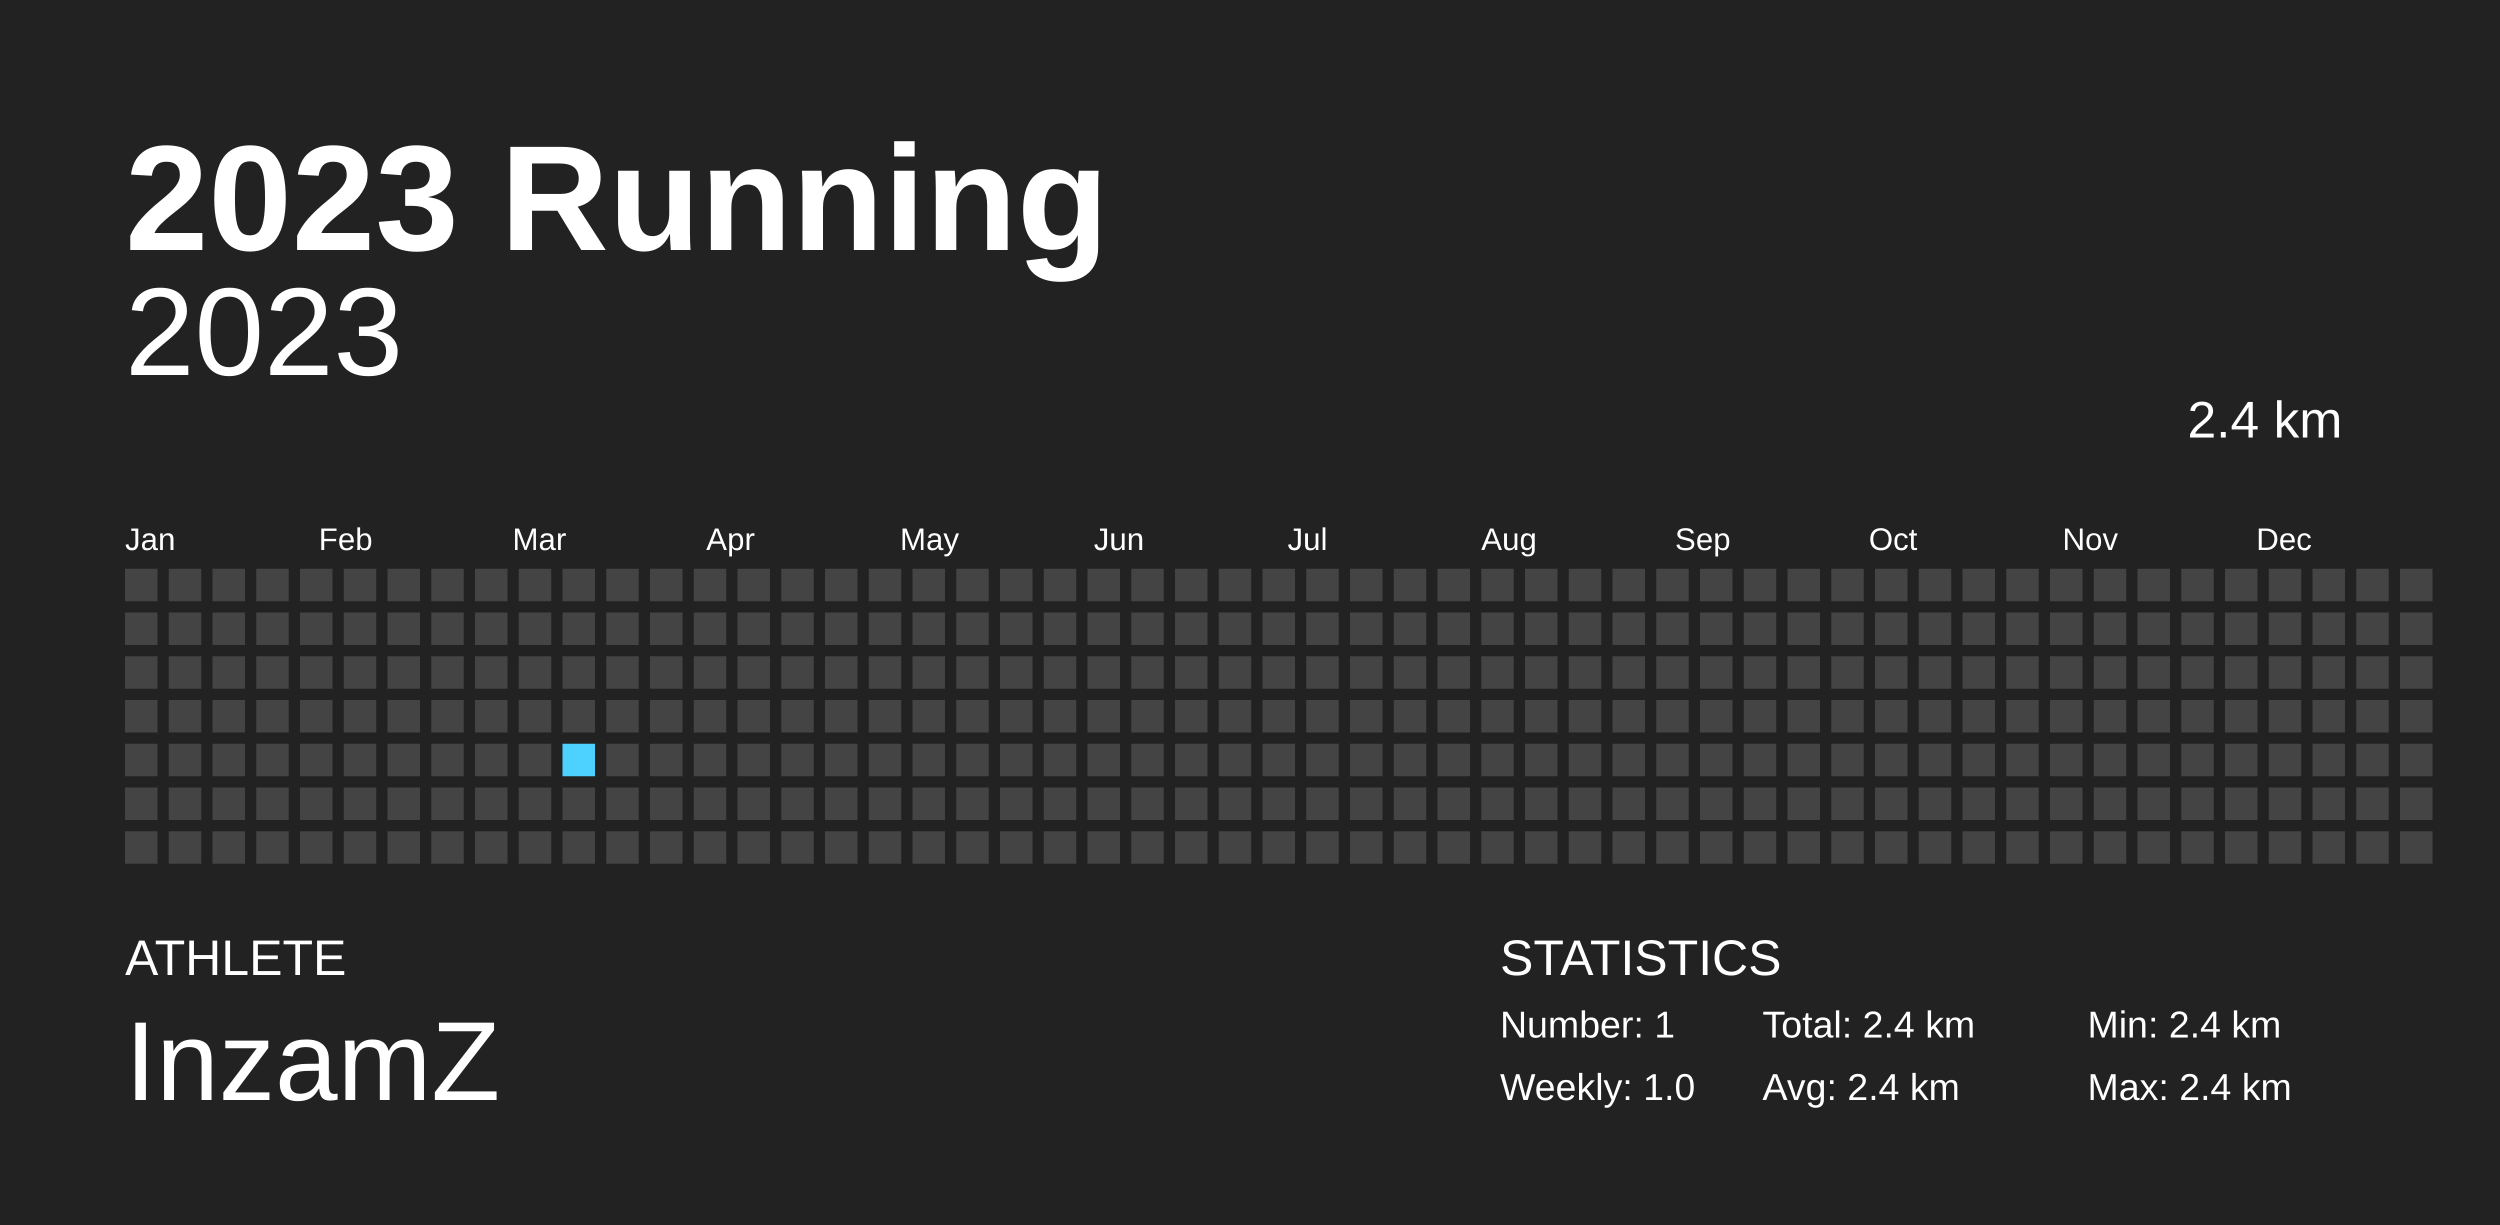
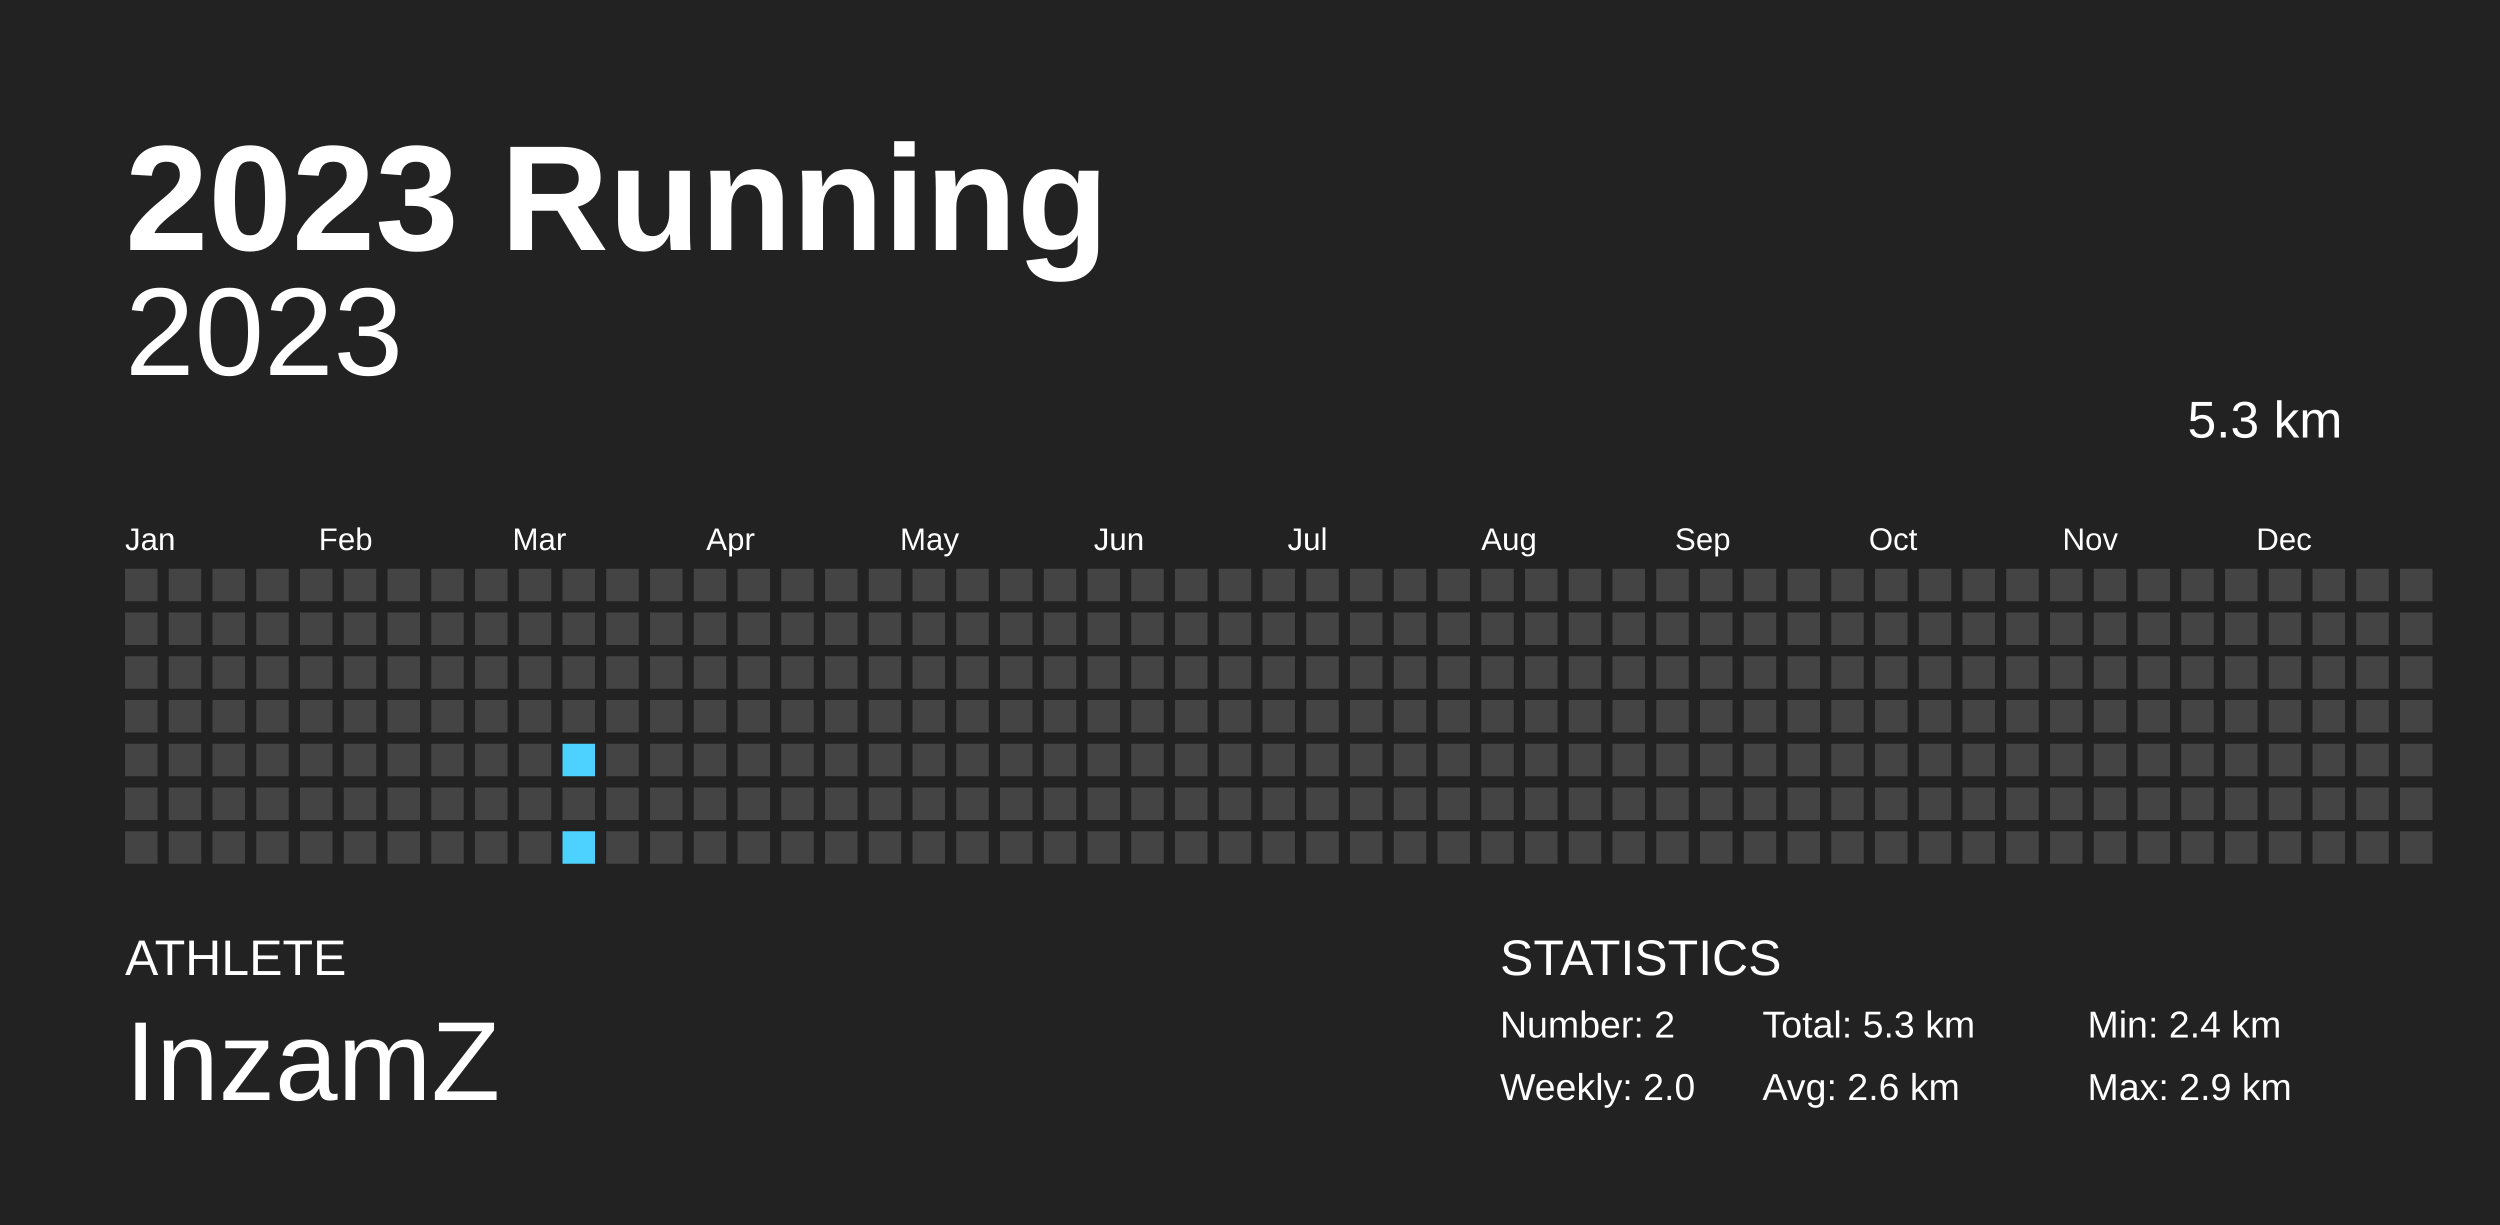
<svg xmlns="http://www.w3.org/2000/svg" baseProfile="full" height="98mm" version="1.1" viewBox="0,0,200,98" width="200mm">
  <defs />
  <rect fill="#222222" height="98" width="200" x="0" y="0" />
  <text fill="#FFFFFF" style="font-size:12px; font-family:Arial; font-weight:bold;" x="10" y="20">2023 Running</text>
  <text fill="#FFFFFF" style="font-size:4px; font-family:Arial" x="10" y="78">ATHLETE</text>
  <text fill="#FFFFFF" style="font-size:9px; font-family:Arial" x="10" y="88">InzamZ</text>
  <text fill="#FFFFFF" style="font-size:4px; font-family:Arial" x="120" y="78">STATISTICS</text>
-   <text fill="#FFFFFF" style="font-size:3px; font-family:Arial" x="120" y="83">Number: 1</text>
-   <text fill="#FFFFFF" style="font-size:3px; font-family:Arial" x="120" y="88">Weekly: 1.0</text>
-   <text fill="#FFFFFF" style="font-size:3px; font-family:Arial" x="141" y="83">Total: 2.4 km</text>
-   <text fill="#FFFFFF" style="font-size:3px; font-family:Arial" x="141" y="88">Avg: 2.4 km</text>
+   <text fill="#FFFFFF" style="font-size:3px; font-family:Arial" x="120" y="83">Number: 2</text>
+   <text fill="#FFFFFF" style="font-size:3px; font-family:Arial" x="120" y="88">Weekly: 2.0</text>
+   <text fill="#FFFFFF" style="font-size:3px; font-family:Arial" x="141" y="83">Total: 5.3 km</text>
+   <text fill="#FFFFFF" style="font-size:3px; font-family:Arial" x="141" y="88">Avg: 2.6 km</text>
  <text fill="#FFFFFF" style="font-size:3px; font-family:Arial" x="167" y="83">Min: 2.4 km</text>
-   <text fill="#FFFFFF" style="font-size:3px; font-family:Arial" x="167" y="88">Max: 2.4 km</text>
+   <text fill="#FFFFFF" style="font-size:3px; font-family:Arial" x="167" y="88">Max: 2.9 km</text>
  <text alignment-baseline="hanging" fill="#FFFFFF" style="font-size:10.0px; font-family:Arial;" x="10" y="30">2023</text>
-   <text alignment-baseline="hanging" fill="#FFFFFF" style="font-size:4.125px; font-family:Arial;" x="175" y="35">2.4 km</text>
+   <text alignment-baseline="hanging" fill="#FFFFFF" style="font-size:4.125px; font-family:Arial;" x="175" y="35">5.3 km</text>
  <text fill="#FFFFFF" style="font-size:2.5px; font-family:Arial" x="10.0" y="44">Jan</text>
  <text fill="#FFFFFF" style="font-size:2.5px; font-family:Arial" x="25.5" y="44">Feb</text>
  <text fill="#FFFFFF" style="font-size:2.5px; font-family:Arial" x="41.0" y="44">Mar</text>
  <text fill="#FFFFFF" style="font-size:2.5px; font-family:Arial" x="56.5" y="44">Apr</text>
  <text fill="#FFFFFF" style="font-size:2.5px; font-family:Arial" x="72.0" y="44">May</text>
  <text fill="#FFFFFF" style="font-size:2.5px; font-family:Arial" x="87.5" y="44">Jun</text>
  <text fill="#FFFFFF" style="font-size:2.5px; font-family:Arial" x="103.0" y="44">Jul</text>
  <text fill="#FFFFFF" style="font-size:2.5px; font-family:Arial" x="118.5" y="44">Aug</text>
  <text fill="#FFFFFF" style="font-size:2.5px; font-family:Arial" x="134.0" y="44">Sep</text>
  <text fill="#FFFFFF" style="font-size:2.5px; font-family:Arial" x="149.5" y="44">Oct</text>
  <text fill="#FFFFFF" style="font-size:2.5px; font-family:Arial" x="165.0" y="44">Nov</text>
  <text fill="#FFFFFF" style="font-size:2.5px; font-family:Arial" x="180.5" y="44">Dec</text>
  <rect fill="#444444" height="2.6" width="2.6" x="10.0" y="45.5" />
  <rect fill="#444444" height="2.6" width="2.6" x="10.0" y="49.0" />
  <rect fill="#444444" height="2.6" width="2.6" x="10.0" y="52.5" />
  <rect fill="#444444" height="2.6" width="2.6" x="10.0" y="56.0" />
  <rect fill="#444444" height="2.6" width="2.6" x="10.0" y="59.5" />
  <rect fill="#444444" height="2.6" width="2.6" x="10.0" y="63.0" />
  <rect fill="#444444" height="2.6" width="2.6" x="10.0" y="66.5" />
  <rect fill="#444444" height="2.6" width="2.6" x="13.5" y="45.5" />
  <rect fill="#444444" height="2.6" width="2.6" x="13.5" y="49.0" />
  <rect fill="#444444" height="2.6" width="2.6" x="13.5" y="52.5" />
  <rect fill="#444444" height="2.6" width="2.6" x="13.5" y="56.0" />
  <rect fill="#444444" height="2.6" width="2.6" x="13.5" y="59.5" />
  <rect fill="#444444" height="2.6" width="2.6" x="13.5" y="63.0" />
  <rect fill="#444444" height="2.6" width="2.6" x="13.5" y="66.5" />
  <rect fill="#444444" height="2.6" width="2.6" x="17.0" y="45.5" />
  <rect fill="#444444" height="2.6" width="2.6" x="17.0" y="49.0" />
  <rect fill="#444444" height="2.6" width="2.6" x="17.0" y="52.5" />
  <rect fill="#444444" height="2.6" width="2.6" x="17.0" y="56.0" />
  <rect fill="#444444" height="2.6" width="2.6" x="17.0" y="59.5" />
  <rect fill="#444444" height="2.6" width="2.6" x="17.0" y="63.0" />
  <rect fill="#444444" height="2.6" width="2.6" x="17.0" y="66.5" />
  <rect fill="#444444" height="2.6" width="2.6" x="20.5" y="45.5" />
  <rect fill="#444444" height="2.6" width="2.6" x="20.5" y="49.0" />
  <rect fill="#444444" height="2.6" width="2.6" x="20.5" y="52.5" />
  <rect fill="#444444" height="2.6" width="2.6" x="20.5" y="56.0" />
  <rect fill="#444444" height="2.6" width="2.6" x="20.5" y="59.5" />
  <rect fill="#444444" height="2.6" width="2.6" x="20.5" y="63.0" />
  <rect fill="#444444" height="2.6" width="2.6" x="20.5" y="66.5" />
  <rect fill="#444444" height="2.6" width="2.6" x="24.0" y="45.5" />
  <rect fill="#444444" height="2.6" width="2.6" x="24.0" y="49.0" />
  <rect fill="#444444" height="2.6" width="2.6" x="24.0" y="52.5" />
  <rect fill="#444444" height="2.6" width="2.6" x="24.0" y="56.0" />
  <rect fill="#444444" height="2.6" width="2.6" x="24.0" y="59.5" />
  <rect fill="#444444" height="2.6" width="2.6" x="24.0" y="63.0" />
  <rect fill="#444444" height="2.6" width="2.6" x="24.0" y="66.5" />
  <rect fill="#444444" height="2.6" width="2.6" x="27.5" y="45.5" />
  <rect fill="#444444" height="2.6" width="2.6" x="27.5" y="49.0" />
  <rect fill="#444444" height="2.6" width="2.6" x="27.5" y="52.5" />
  <rect fill="#444444" height="2.6" width="2.6" x="27.5" y="56.0" />
  <rect fill="#444444" height="2.6" width="2.6" x="27.5" y="59.5" />
  <rect fill="#444444" height="2.6" width="2.6" x="27.5" y="63.0" />
  <rect fill="#444444" height="2.6" width="2.6" x="27.5" y="66.5" />
  <rect fill="#444444" height="2.6" width="2.6" x="31.0" y="45.5" />
  <rect fill="#444444" height="2.6" width="2.6" x="31.0" y="49.0" />
  <rect fill="#444444" height="2.6" width="2.6" x="31.0" y="52.5" />
  <rect fill="#444444" height="2.6" width="2.6" x="31.0" y="56.0" />
  <rect fill="#444444" height="2.6" width="2.6" x="31.0" y="59.5" />
  <rect fill="#444444" height="2.6" width="2.6" x="31.0" y="63.0" />
  <rect fill="#444444" height="2.6" width="2.6" x="31.0" y="66.5" />
  <rect fill="#444444" height="2.6" width="2.6" x="34.5" y="45.5" />
  <rect fill="#444444" height="2.6" width="2.6" x="34.5" y="49.0" />
  <rect fill="#444444" height="2.6" width="2.6" x="34.5" y="52.5" />
  <rect fill="#444444" height="2.6" width="2.6" x="34.5" y="56.0" />
  <rect fill="#444444" height="2.6" width="2.6" x="34.5" y="59.5" />
  <rect fill="#444444" height="2.6" width="2.6" x="34.5" y="63.0" />
  <rect fill="#444444" height="2.6" width="2.6" x="34.5" y="66.5" />
  <rect fill="#444444" height="2.6" width="2.6" x="38.0" y="45.5" />
  <rect fill="#444444" height="2.6" width="2.6" x="38.0" y="49.0" />
  <rect fill="#444444" height="2.6" width="2.6" x="38.0" y="52.5" />
  <rect fill="#444444" height="2.6" width="2.6" x="38.0" y="56.0" />
  <rect fill="#444444" height="2.6" width="2.6" x="38.0" y="59.5" />
  <rect fill="#444444" height="2.6" width="2.6" x="38.0" y="63.0" />
  <rect fill="#444444" height="2.6" width="2.6" x="38.0" y="66.5" />
  <rect fill="#444444" height="2.6" width="2.6" x="41.5" y="45.5" />
  <rect fill="#444444" height="2.6" width="2.6" x="41.5" y="49.0" />
  <rect fill="#444444" height="2.6" width="2.6" x="41.5" y="52.5" />
  <rect fill="#444444" height="2.6" width="2.6" x="41.5" y="56.0" />
  <rect fill="#444444" height="2.6" width="2.6" x="41.5" y="59.5" />
  <rect fill="#444444" height="2.6" width="2.6" x="41.5" y="63.0" />
  <rect fill="#444444" height="2.6" width="2.6" x="41.5" y="66.5" />
  <rect fill="#444444" height="2.6" width="2.6" x="45.0" y="45.5" />
  <rect fill="#444444" height="2.6" width="2.6" x="45.0" y="49.0" />
  <rect fill="#444444" height="2.6" width="2.6" x="45.0" y="52.5" />
  <rect fill="#444444" height="2.6" width="2.6" x="45.0" y="56.0" />
-   <rect fill="#4DD2FF" height="2.6" width="2.6" x="45.0" y="59.5" />
+   <rect fill="#4dd2ff" height="2.6" width="2.6" x="45.0" y="59.5" />
  <rect fill="#444444" height="2.6" width="2.6" x="45.0" y="63.0" />
-   <rect fill="#444444" height="2.6" width="2.6" x="45.0" y="66.5" />
+   <rect fill="#4dd2ff" height="2.6" width="2.6" x="45.0" y="66.5" />
  <rect fill="#444444" height="2.6" width="2.6" x="48.5" y="45.5" />
  <rect fill="#444444" height="2.6" width="2.6" x="48.5" y="49.0" />
  <rect fill="#444444" height="2.6" width="2.6" x="48.5" y="52.5" />
  <rect fill="#444444" height="2.6" width="2.6" x="48.5" y="56.0" />
  <rect fill="#444444" height="2.6" width="2.6" x="48.5" y="59.5" />
  <rect fill="#444444" height="2.6" width="2.6" x="48.5" y="63.0" />
  <rect fill="#444444" height="2.6" width="2.6" x="48.5" y="66.5" />
  <rect fill="#444444" height="2.6" width="2.6" x="52.0" y="45.5" />
  <rect fill="#444444" height="2.6" width="2.6" x="52.0" y="49.0" />
  <rect fill="#444444" height="2.6" width="2.6" x="52.0" y="52.5" />
  <rect fill="#444444" height="2.6" width="2.6" x="52.0" y="56.0" />
  <rect fill="#444444" height="2.6" width="2.6" x="52.0" y="59.5" />
  <rect fill="#444444" height="2.6" width="2.6" x="52.0" y="63.0" />
  <rect fill="#444444" height="2.6" width="2.6" x="52.0" y="66.5" />
  <rect fill="#444444" height="2.6" width="2.6" x="55.5" y="45.5" />
  <rect fill="#444444" height="2.6" width="2.6" x="55.5" y="49.0" />
  <rect fill="#444444" height="2.6" width="2.6" x="55.5" y="52.5" />
  <rect fill="#444444" height="2.6" width="2.6" x="55.5" y="56.0" />
  <rect fill="#444444" height="2.6" width="2.6" x="55.5" y="59.5" />
  <rect fill="#444444" height="2.6" width="2.6" x="55.5" y="63.0" />
  <rect fill="#444444" height="2.6" width="2.6" x="55.5" y="66.5" />
  <rect fill="#444444" height="2.6" width="2.6" x="59.0" y="45.5" />
  <rect fill="#444444" height="2.6" width="2.6" x="59.0" y="49.0" />
  <rect fill="#444444" height="2.6" width="2.6" x="59.0" y="52.5" />
  <rect fill="#444444" height="2.6" width="2.6" x="59.0" y="56.0" />
  <rect fill="#444444" height="2.6" width="2.6" x="59.0" y="59.5" />
  <rect fill="#444444" height="2.6" width="2.6" x="59.0" y="63.0" />
  <rect fill="#444444" height="2.6" width="2.6" x="59.0" y="66.5" />
  <rect fill="#444444" height="2.6" width="2.6" x="62.5" y="45.5" />
  <rect fill="#444444" height="2.6" width="2.6" x="62.5" y="49.0" />
  <rect fill="#444444" height="2.6" width="2.6" x="62.5" y="52.5" />
  <rect fill="#444444" height="2.6" width="2.6" x="62.5" y="56.0" />
  <rect fill="#444444" height="2.6" width="2.6" x="62.5" y="59.5" />
  <rect fill="#444444" height="2.6" width="2.6" x="62.5" y="63.0" />
  <rect fill="#444444" height="2.6" width="2.6" x="62.5" y="66.5" />
  <rect fill="#444444" height="2.6" width="2.6" x="66.0" y="45.5" />
  <rect fill="#444444" height="2.6" width="2.6" x="66.0" y="49.0" />
  <rect fill="#444444" height="2.6" width="2.6" x="66.0" y="52.5" />
  <rect fill="#444444" height="2.6" width="2.6" x="66.0" y="56.0" />
  <rect fill="#444444" height="2.6" width="2.6" x="66.0" y="59.5" />
  <rect fill="#444444" height="2.6" width="2.6" x="66.0" y="63.0" />
  <rect fill="#444444" height="2.6" width="2.6" x="66.0" y="66.5" />
  <rect fill="#444444" height="2.6" width="2.6" x="69.5" y="45.5" />
  <rect fill="#444444" height="2.6" width="2.6" x="69.5" y="49.0" />
  <rect fill="#444444" height="2.6" width="2.6" x="69.5" y="52.5" />
  <rect fill="#444444" height="2.6" width="2.6" x="69.5" y="56.0" />
  <rect fill="#444444" height="2.6" width="2.6" x="69.5" y="59.5" />
  <rect fill="#444444" height="2.6" width="2.6" x="69.5" y="63.0" />
  <rect fill="#444444" height="2.6" width="2.6" x="69.5" y="66.5" />
  <rect fill="#444444" height="2.6" width="2.6" x="73.0" y="45.5" />
  <rect fill="#444444" height="2.6" width="2.6" x="73.0" y="49.0" />
  <rect fill="#444444" height="2.6" width="2.6" x="73.0" y="52.5" />
  <rect fill="#444444" height="2.6" width="2.6" x="73.0" y="56.0" />
  <rect fill="#444444" height="2.6" width="2.6" x="73.0" y="59.5" />
  <rect fill="#444444" height="2.6" width="2.6" x="73.0" y="63.0" />
  <rect fill="#444444" height="2.6" width="2.6" x="73.0" y="66.5" />
  <rect fill="#444444" height="2.6" width="2.6" x="76.5" y="45.5" />
  <rect fill="#444444" height="2.6" width="2.6" x="76.5" y="49.0" />
  <rect fill="#444444" height="2.6" width="2.6" x="76.5" y="52.5" />
  <rect fill="#444444" height="2.6" width="2.6" x="76.5" y="56.0" />
  <rect fill="#444444" height="2.6" width="2.6" x="76.5" y="59.5" />
  <rect fill="#444444" height="2.6" width="2.6" x="76.5" y="63.0" />
  <rect fill="#444444" height="2.6" width="2.6" x="76.5" y="66.5" />
  <rect fill="#444444" height="2.6" width="2.6" x="80.0" y="45.5" />
  <rect fill="#444444" height="2.6" width="2.6" x="80.0" y="49.0" />
  <rect fill="#444444" height="2.6" width="2.6" x="80.0" y="52.5" />
  <rect fill="#444444" height="2.6" width="2.6" x="80.0" y="56.0" />
  <rect fill="#444444" height="2.6" width="2.6" x="80.0" y="59.5" />
  <rect fill="#444444" height="2.6" width="2.6" x="80.0" y="63.0" />
  <rect fill="#444444" height="2.6" width="2.6" x="80.0" y="66.5" />
  <rect fill="#444444" height="2.6" width="2.6" x="83.5" y="45.5" />
  <rect fill="#444444" height="2.6" width="2.6" x="83.5" y="49.0" />
  <rect fill="#444444" height="2.6" width="2.6" x="83.5" y="52.5" />
  <rect fill="#444444" height="2.6" width="2.6" x="83.5" y="56.0" />
  <rect fill="#444444" height="2.6" width="2.6" x="83.5" y="59.5" />
  <rect fill="#444444" height="2.6" width="2.6" x="83.5" y="63.0" />
  <rect fill="#444444" height="2.6" width="2.6" x="83.5" y="66.5" />
  <rect fill="#444444" height="2.6" width="2.6" x="87.0" y="45.5" />
  <rect fill="#444444" height="2.6" width="2.6" x="87.0" y="49.0" />
  <rect fill="#444444" height="2.6" width="2.6" x="87.0" y="52.5" />
  <rect fill="#444444" height="2.6" width="2.6" x="87.0" y="56.0" />
  <rect fill="#444444" height="2.6" width="2.6" x="87.0" y="59.5" />
  <rect fill="#444444" height="2.6" width="2.6" x="87.0" y="63.0" />
  <rect fill="#444444" height="2.6" width="2.6" x="87.0" y="66.5" />
  <rect fill="#444444" height="2.6" width="2.6" x="90.5" y="45.5" />
  <rect fill="#444444" height="2.6" width="2.6" x="90.5" y="49.0" />
  <rect fill="#444444" height="2.6" width="2.6" x="90.5" y="52.5" />
  <rect fill="#444444" height="2.6" width="2.6" x="90.5" y="56.0" />
  <rect fill="#444444" height="2.6" width="2.6" x="90.5" y="59.5" />
  <rect fill="#444444" height="2.6" width="2.6" x="90.5" y="63.0" />
  <rect fill="#444444" height="2.6" width="2.6" x="90.5" y="66.5" />
  <rect fill="#444444" height="2.6" width="2.6" x="94.0" y="45.5" />
  <rect fill="#444444" height="2.6" width="2.6" x="94.0" y="49.0" />
  <rect fill="#444444" height="2.6" width="2.6" x="94.0" y="52.5" />
  <rect fill="#444444" height="2.6" width="2.6" x="94.0" y="56.0" />
  <rect fill="#444444" height="2.6" width="2.6" x="94.0" y="59.5" />
  <rect fill="#444444" height="2.6" width="2.6" x="94.0" y="63.0" />
  <rect fill="#444444" height="2.6" width="2.6" x="94.0" y="66.5" />
  <rect fill="#444444" height="2.6" width="2.6" x="97.5" y="45.5" />
  <rect fill="#444444" height="2.6" width="2.6" x="97.5" y="49.0" />
  <rect fill="#444444" height="2.6" width="2.6" x="97.5" y="52.5" />
  <rect fill="#444444" height="2.6" width="2.6" x="97.5" y="56.0" />
  <rect fill="#444444" height="2.6" width="2.6" x="97.5" y="59.5" />
  <rect fill="#444444" height="2.6" width="2.6" x="97.5" y="63.0" />
  <rect fill="#444444" height="2.6" width="2.6" x="97.5" y="66.5" />
  <rect fill="#444444" height="2.6" width="2.6" x="101.0" y="45.5" />
  <rect fill="#444444" height="2.6" width="2.6" x="101.0" y="49.0" />
  <rect fill="#444444" height="2.6" width="2.6" x="101.0" y="52.5" />
  <rect fill="#444444" height="2.6" width="2.6" x="101.0" y="56.0" />
  <rect fill="#444444" height="2.6" width="2.6" x="101.0" y="59.5" />
  <rect fill="#444444" height="2.6" width="2.6" x="101.0" y="63.0" />
  <rect fill="#444444" height="2.6" width="2.6" x="101.0" y="66.5" />
  <rect fill="#444444" height="2.6" width="2.6" x="104.5" y="45.5" />
  <rect fill="#444444" height="2.6" width="2.6" x="104.5" y="49.0" />
  <rect fill="#444444" height="2.6" width="2.6" x="104.5" y="52.5" />
  <rect fill="#444444" height="2.6" width="2.6" x="104.5" y="56.0" />
  <rect fill="#444444" height="2.6" width="2.6" x="104.5" y="59.5" />
  <rect fill="#444444" height="2.6" width="2.6" x="104.5" y="63.0" />
  <rect fill="#444444" height="2.6" width="2.6" x="104.5" y="66.5" />
  <rect fill="#444444" height="2.6" width="2.6" x="108.0" y="45.5" />
  <rect fill="#444444" height="2.6" width="2.6" x="108.0" y="49.0" />
  <rect fill="#444444" height="2.6" width="2.6" x="108.0" y="52.5" />
  <rect fill="#444444" height="2.6" width="2.6" x="108.0" y="56.0" />
  <rect fill="#444444" height="2.6" width="2.6" x="108.0" y="59.5" />
  <rect fill="#444444" height="2.6" width="2.6" x="108.0" y="63.0" />
  <rect fill="#444444" height="2.6" width="2.6" x="108.0" y="66.5" />
  <rect fill="#444444" height="2.6" width="2.6" x="111.5" y="45.5" />
  <rect fill="#444444" height="2.6" width="2.6" x="111.5" y="49.0" />
  <rect fill="#444444" height="2.6" width="2.6" x="111.5" y="52.5" />
  <rect fill="#444444" height="2.6" width="2.6" x="111.5" y="56.0" />
  <rect fill="#444444" height="2.6" width="2.6" x="111.5" y="59.5" />
  <rect fill="#444444" height="2.6" width="2.6" x="111.5" y="63.0" />
  <rect fill="#444444" height="2.6" width="2.6" x="111.5" y="66.5" />
  <rect fill="#444444" height="2.6" width="2.6" x="115.0" y="45.5" />
  <rect fill="#444444" height="2.6" width="2.6" x="115.0" y="49.0" />
  <rect fill="#444444" height="2.6" width="2.6" x="115.0" y="52.5" />
  <rect fill="#444444" height="2.6" width="2.6" x="115.0" y="56.0" />
  <rect fill="#444444" height="2.6" width="2.6" x="115.0" y="59.5" />
  <rect fill="#444444" height="2.6" width="2.6" x="115.0" y="63.0" />
  <rect fill="#444444" height="2.6" width="2.6" x="115.0" y="66.5" />
  <rect fill="#444444" height="2.6" width="2.6" x="118.5" y="45.5" />
  <rect fill="#444444" height="2.6" width="2.6" x="118.5" y="49.0" />
  <rect fill="#444444" height="2.6" width="2.6" x="118.5" y="52.5" />
  <rect fill="#444444" height="2.6" width="2.6" x="118.5" y="56.0" />
  <rect fill="#444444" height="2.6" width="2.6" x="118.5" y="59.5" />
  <rect fill="#444444" height="2.6" width="2.6" x="118.5" y="63.0" />
  <rect fill="#444444" height="2.6" width="2.6" x="118.5" y="66.5" />
  <rect fill="#444444" height="2.6" width="2.6" x="122.0" y="45.5" />
  <rect fill="#444444" height="2.6" width="2.6" x="122.0" y="49.0" />
  <rect fill="#444444" height="2.6" width="2.6" x="122.0" y="52.5" />
  <rect fill="#444444" height="2.6" width="2.6" x="122.0" y="56.0" />
  <rect fill="#444444" height="2.6" width="2.6" x="122.0" y="59.5" />
  <rect fill="#444444" height="2.6" width="2.6" x="122.0" y="63.0" />
  <rect fill="#444444" height="2.6" width="2.6" x="122.0" y="66.5" />
  <rect fill="#444444" height="2.6" width="2.6" x="125.5" y="45.5" />
  <rect fill="#444444" height="2.6" width="2.6" x="125.5" y="49.0" />
  <rect fill="#444444" height="2.6" width="2.6" x="125.5" y="52.5" />
  <rect fill="#444444" height="2.6" width="2.6" x="125.5" y="56.0" />
  <rect fill="#444444" height="2.6" width="2.6" x="125.5" y="59.5" />
  <rect fill="#444444" height="2.6" width="2.6" x="125.5" y="63.0" />
  <rect fill="#444444" height="2.6" width="2.6" x="125.5" y="66.5" />
  <rect fill="#444444" height="2.6" width="2.6" x="129.0" y="45.5" />
  <rect fill="#444444" height="2.6" width="2.6" x="129.0" y="49.0" />
  <rect fill="#444444" height="2.6" width="2.6" x="129.0" y="52.5" />
  <rect fill="#444444" height="2.6" width="2.6" x="129.0" y="56.0" />
  <rect fill="#444444" height="2.6" width="2.6" x="129.0" y="59.5" />
  <rect fill="#444444" height="2.6" width="2.6" x="129.0" y="63.0" />
  <rect fill="#444444" height="2.6" width="2.6" x="129.0" y="66.5" />
  <rect fill="#444444" height="2.6" width="2.6" x="132.5" y="45.5" />
  <rect fill="#444444" height="2.6" width="2.6" x="132.5" y="49.0" />
  <rect fill="#444444" height="2.6" width="2.6" x="132.5" y="52.5" />
  <rect fill="#444444" height="2.6" width="2.6" x="132.5" y="56.0" />
  <rect fill="#444444" height="2.6" width="2.6" x="132.5" y="59.5" />
  <rect fill="#444444" height="2.6" width="2.6" x="132.5" y="63.0" />
  <rect fill="#444444" height="2.6" width="2.6" x="132.5" y="66.5" />
  <rect fill="#444444" height="2.6" width="2.6" x="136.0" y="45.5" />
  <rect fill="#444444" height="2.6" width="2.6" x="136.0" y="49.0" />
  <rect fill="#444444" height="2.6" width="2.6" x="136.0" y="52.5" />
  <rect fill="#444444" height="2.6" width="2.6" x="136.0" y="56.0" />
  <rect fill="#444444" height="2.6" width="2.6" x="136.0" y="59.5" />
  <rect fill="#444444" height="2.6" width="2.6" x="136.0" y="63.0" />
  <rect fill="#444444" height="2.6" width="2.6" x="136.0" y="66.5" />
  <rect fill="#444444" height="2.6" width="2.6" x="139.5" y="45.5" />
  <rect fill="#444444" height="2.6" width="2.6" x="139.5" y="49.0" />
  <rect fill="#444444" height="2.6" width="2.6" x="139.5" y="52.5" />
  <rect fill="#444444" height="2.6" width="2.6" x="139.5" y="56.0" />
  <rect fill="#444444" height="2.6" width="2.6" x="139.5" y="59.5" />
  <rect fill="#444444" height="2.6" width="2.6" x="139.5" y="63.0" />
  <rect fill="#444444" height="2.6" width="2.6" x="139.5" y="66.5" />
  <rect fill="#444444" height="2.6" width="2.6" x="143.0" y="45.5" />
  <rect fill="#444444" height="2.6" width="2.6" x="143.0" y="49.0" />
  <rect fill="#444444" height="2.6" width="2.6" x="143.0" y="52.5" />
  <rect fill="#444444" height="2.6" width="2.6" x="143.0" y="56.0" />
  <rect fill="#444444" height="2.6" width="2.6" x="143.0" y="59.5" />
  <rect fill="#444444" height="2.6" width="2.6" x="143.0" y="63.0" />
  <rect fill="#444444" height="2.6" width="2.6" x="143.0" y="66.5" />
  <rect fill="#444444" height="2.6" width="2.6" x="146.5" y="45.5" />
  <rect fill="#444444" height="2.6" width="2.6" x="146.5" y="49.0" />
  <rect fill="#444444" height="2.6" width="2.6" x="146.5" y="52.5" />
  <rect fill="#444444" height="2.6" width="2.6" x="146.5" y="56.0" />
  <rect fill="#444444" height="2.6" width="2.6" x="146.5" y="59.5" />
  <rect fill="#444444" height="2.6" width="2.6" x="146.5" y="63.0" />
  <rect fill="#444444" height="2.6" width="2.6" x="146.5" y="66.5" />
  <rect fill="#444444" height="2.6" width="2.6" x="150.0" y="45.5" />
  <rect fill="#444444" height="2.6" width="2.6" x="150.0" y="49.0" />
  <rect fill="#444444" height="2.6" width="2.6" x="150.0" y="52.5" />
  <rect fill="#444444" height="2.6" width="2.6" x="150.0" y="56.0" />
  <rect fill="#444444" height="2.6" width="2.6" x="150.0" y="59.5" />
  <rect fill="#444444" height="2.6" width="2.6" x="150.0" y="63.0" />
  <rect fill="#444444" height="2.6" width="2.6" x="150.0" y="66.5" />
  <rect fill="#444444" height="2.6" width="2.6" x="153.5" y="45.5" />
  <rect fill="#444444" height="2.6" width="2.6" x="153.5" y="49.0" />
  <rect fill="#444444" height="2.6" width="2.6" x="153.5" y="52.5" />
  <rect fill="#444444" height="2.6" width="2.6" x="153.5" y="56.0" />
  <rect fill="#444444" height="2.6" width="2.6" x="153.5" y="59.5" />
  <rect fill="#444444" height="2.6" width="2.6" x="153.5" y="63.0" />
  <rect fill="#444444" height="2.6" width="2.6" x="153.5" y="66.5" />
  <rect fill="#444444" height="2.6" width="2.6" x="157.0" y="45.5" />
  <rect fill="#444444" height="2.6" width="2.6" x="157.0" y="49.0" />
  <rect fill="#444444" height="2.6" width="2.6" x="157.0" y="52.5" />
  <rect fill="#444444" height="2.6" width="2.6" x="157.0" y="56.0" />
  <rect fill="#444444" height="2.6" width="2.6" x="157.0" y="59.5" />
  <rect fill="#444444" height="2.6" width="2.6" x="157.0" y="63.0" />
  <rect fill="#444444" height="2.6" width="2.6" x="157.0" y="66.5" />
  <rect fill="#444444" height="2.6" width="2.6" x="160.5" y="45.5" />
  <rect fill="#444444" height="2.6" width="2.6" x="160.5" y="49.0" />
  <rect fill="#444444" height="2.6" width="2.6" x="160.5" y="52.5" />
  <rect fill="#444444" height="2.6" width="2.6" x="160.5" y="56.0" />
  <rect fill="#444444" height="2.6" width="2.6" x="160.5" y="59.5" />
  <rect fill="#444444" height="2.6" width="2.6" x="160.5" y="63.0" />
  <rect fill="#444444" height="2.6" width="2.6" x="160.5" y="66.5" />
  <rect fill="#444444" height="2.6" width="2.6" x="164.0" y="45.5" />
  <rect fill="#444444" height="2.6" width="2.6" x="164.0" y="49.0" />
  <rect fill="#444444" height="2.6" width="2.6" x="164.0" y="52.5" />
  <rect fill="#444444" height="2.6" width="2.6" x="164.0" y="56.0" />
  <rect fill="#444444" height="2.6" width="2.6" x="164.0" y="59.5" />
  <rect fill="#444444" height="2.6" width="2.6" x="164.0" y="63.0" />
  <rect fill="#444444" height="2.6" width="2.6" x="164.0" y="66.5" />
  <rect fill="#444444" height="2.6" width="2.6" x="167.5" y="45.5" />
  <rect fill="#444444" height="2.6" width="2.6" x="167.5" y="49.0" />
  <rect fill="#444444" height="2.6" width="2.6" x="167.5" y="52.5" />
  <rect fill="#444444" height="2.6" width="2.6" x="167.5" y="56.0" />
  <rect fill="#444444" height="2.6" width="2.6" x="167.5" y="59.5" />
  <rect fill="#444444" height="2.6" width="2.6" x="167.5" y="63.0" />
  <rect fill="#444444" height="2.6" width="2.6" x="167.5" y="66.5" />
  <rect fill="#444444" height="2.6" width="2.6" x="171.0" y="45.5" />
  <rect fill="#444444" height="2.6" width="2.6" x="171.0" y="49.0" />
  <rect fill="#444444" height="2.6" width="2.6" x="171.0" y="52.5" />
  <rect fill="#444444" height="2.6" width="2.6" x="171.0" y="56.0" />
  <rect fill="#444444" height="2.6" width="2.6" x="171.0" y="59.5" />
  <rect fill="#444444" height="2.6" width="2.6" x="171.0" y="63.0" />
  <rect fill="#444444" height="2.6" width="2.6" x="171.0" y="66.5" />
  <rect fill="#444444" height="2.6" width="2.6" x="174.5" y="45.5" />
  <rect fill="#444444" height="2.6" width="2.6" x="174.5" y="49.0" />
  <rect fill="#444444" height="2.6" width="2.6" x="174.5" y="52.5" />
  <rect fill="#444444" height="2.6" width="2.6" x="174.5" y="56.0" />
  <rect fill="#444444" height="2.6" width="2.6" x="174.5" y="59.5" />
  <rect fill="#444444" height="2.6" width="2.6" x="174.5" y="63.0" />
  <rect fill="#444444" height="2.6" width="2.6" x="174.5" y="66.5" />
  <rect fill="#444444" height="2.6" width="2.6" x="178.0" y="45.5" />
  <rect fill="#444444" height="2.6" width="2.6" x="178.0" y="49.0" />
  <rect fill="#444444" height="2.6" width="2.6" x="178.0" y="52.5" />
  <rect fill="#444444" height="2.6" width="2.6" x="178.0" y="56.0" />
  <rect fill="#444444" height="2.6" width="2.6" x="178.0" y="59.5" />
  <rect fill="#444444" height="2.6" width="2.6" x="178.0" y="63.0" />
  <rect fill="#444444" height="2.6" width="2.6" x="178.0" y="66.5" />
  <rect fill="#444444" height="2.6" width="2.6" x="181.5" y="45.5" />
  <rect fill="#444444" height="2.6" width="2.6" x="181.5" y="49.0" />
  <rect fill="#444444" height="2.6" width="2.6" x="181.5" y="52.5" />
  <rect fill="#444444" height="2.6" width="2.6" x="181.5" y="56.0" />
  <rect fill="#444444" height="2.6" width="2.6" x="181.5" y="59.5" />
  <rect fill="#444444" height="2.6" width="2.6" x="181.5" y="63.0" />
  <rect fill="#444444" height="2.6" width="2.6" x="181.5" y="66.5" />
  <rect fill="#444444" height="2.6" width="2.6" x="185.0" y="45.5" />
  <rect fill="#444444" height="2.6" width="2.6" x="185.0" y="49.0" />
  <rect fill="#444444" height="2.6" width="2.6" x="185.0" y="52.5" />
  <rect fill="#444444" height="2.6" width="2.6" x="185.0" y="56.0" />
  <rect fill="#444444" height="2.6" width="2.6" x="185.0" y="59.5" />
  <rect fill="#444444" height="2.6" width="2.6" x="185.0" y="63.0" />
  <rect fill="#444444" height="2.6" width="2.6" x="185.0" y="66.5" />
  <rect fill="#444444" height="2.6" width="2.6" x="188.5" y="45.5" />
  <rect fill="#444444" height="2.6" width="2.6" x="188.5" y="49.0" />
  <rect fill="#444444" height="2.6" width="2.6" x="188.5" y="52.5" />
  <rect fill="#444444" height="2.6" width="2.6" x="188.5" y="56.0" />
  <rect fill="#444444" height="2.6" width="2.6" x="188.5" y="59.5" />
  <rect fill="#444444" height="2.6" width="2.6" x="188.5" y="63.0" />
  <rect fill="#444444" height="2.6" width="2.6" x="188.5" y="66.5" />
  <rect fill="#444444" height="2.6" width="2.6" x="192.0" y="45.5" />
  <rect fill="#444444" height="2.6" width="2.6" x="192.0" y="49.0" />
  <rect fill="#444444" height="2.6" width="2.6" x="192.0" y="52.5" />
  <rect fill="#444444" height="2.6" width="2.6" x="192.0" y="56.0" />
  <rect fill="#444444" height="2.6" width="2.6" x="192.0" y="59.5" />
  <rect fill="#444444" height="2.6" width="2.6" x="192.0" y="63.0" />
  <rect fill="#444444" height="2.6" width="2.6" x="192.0" y="66.5" />
</svg>
